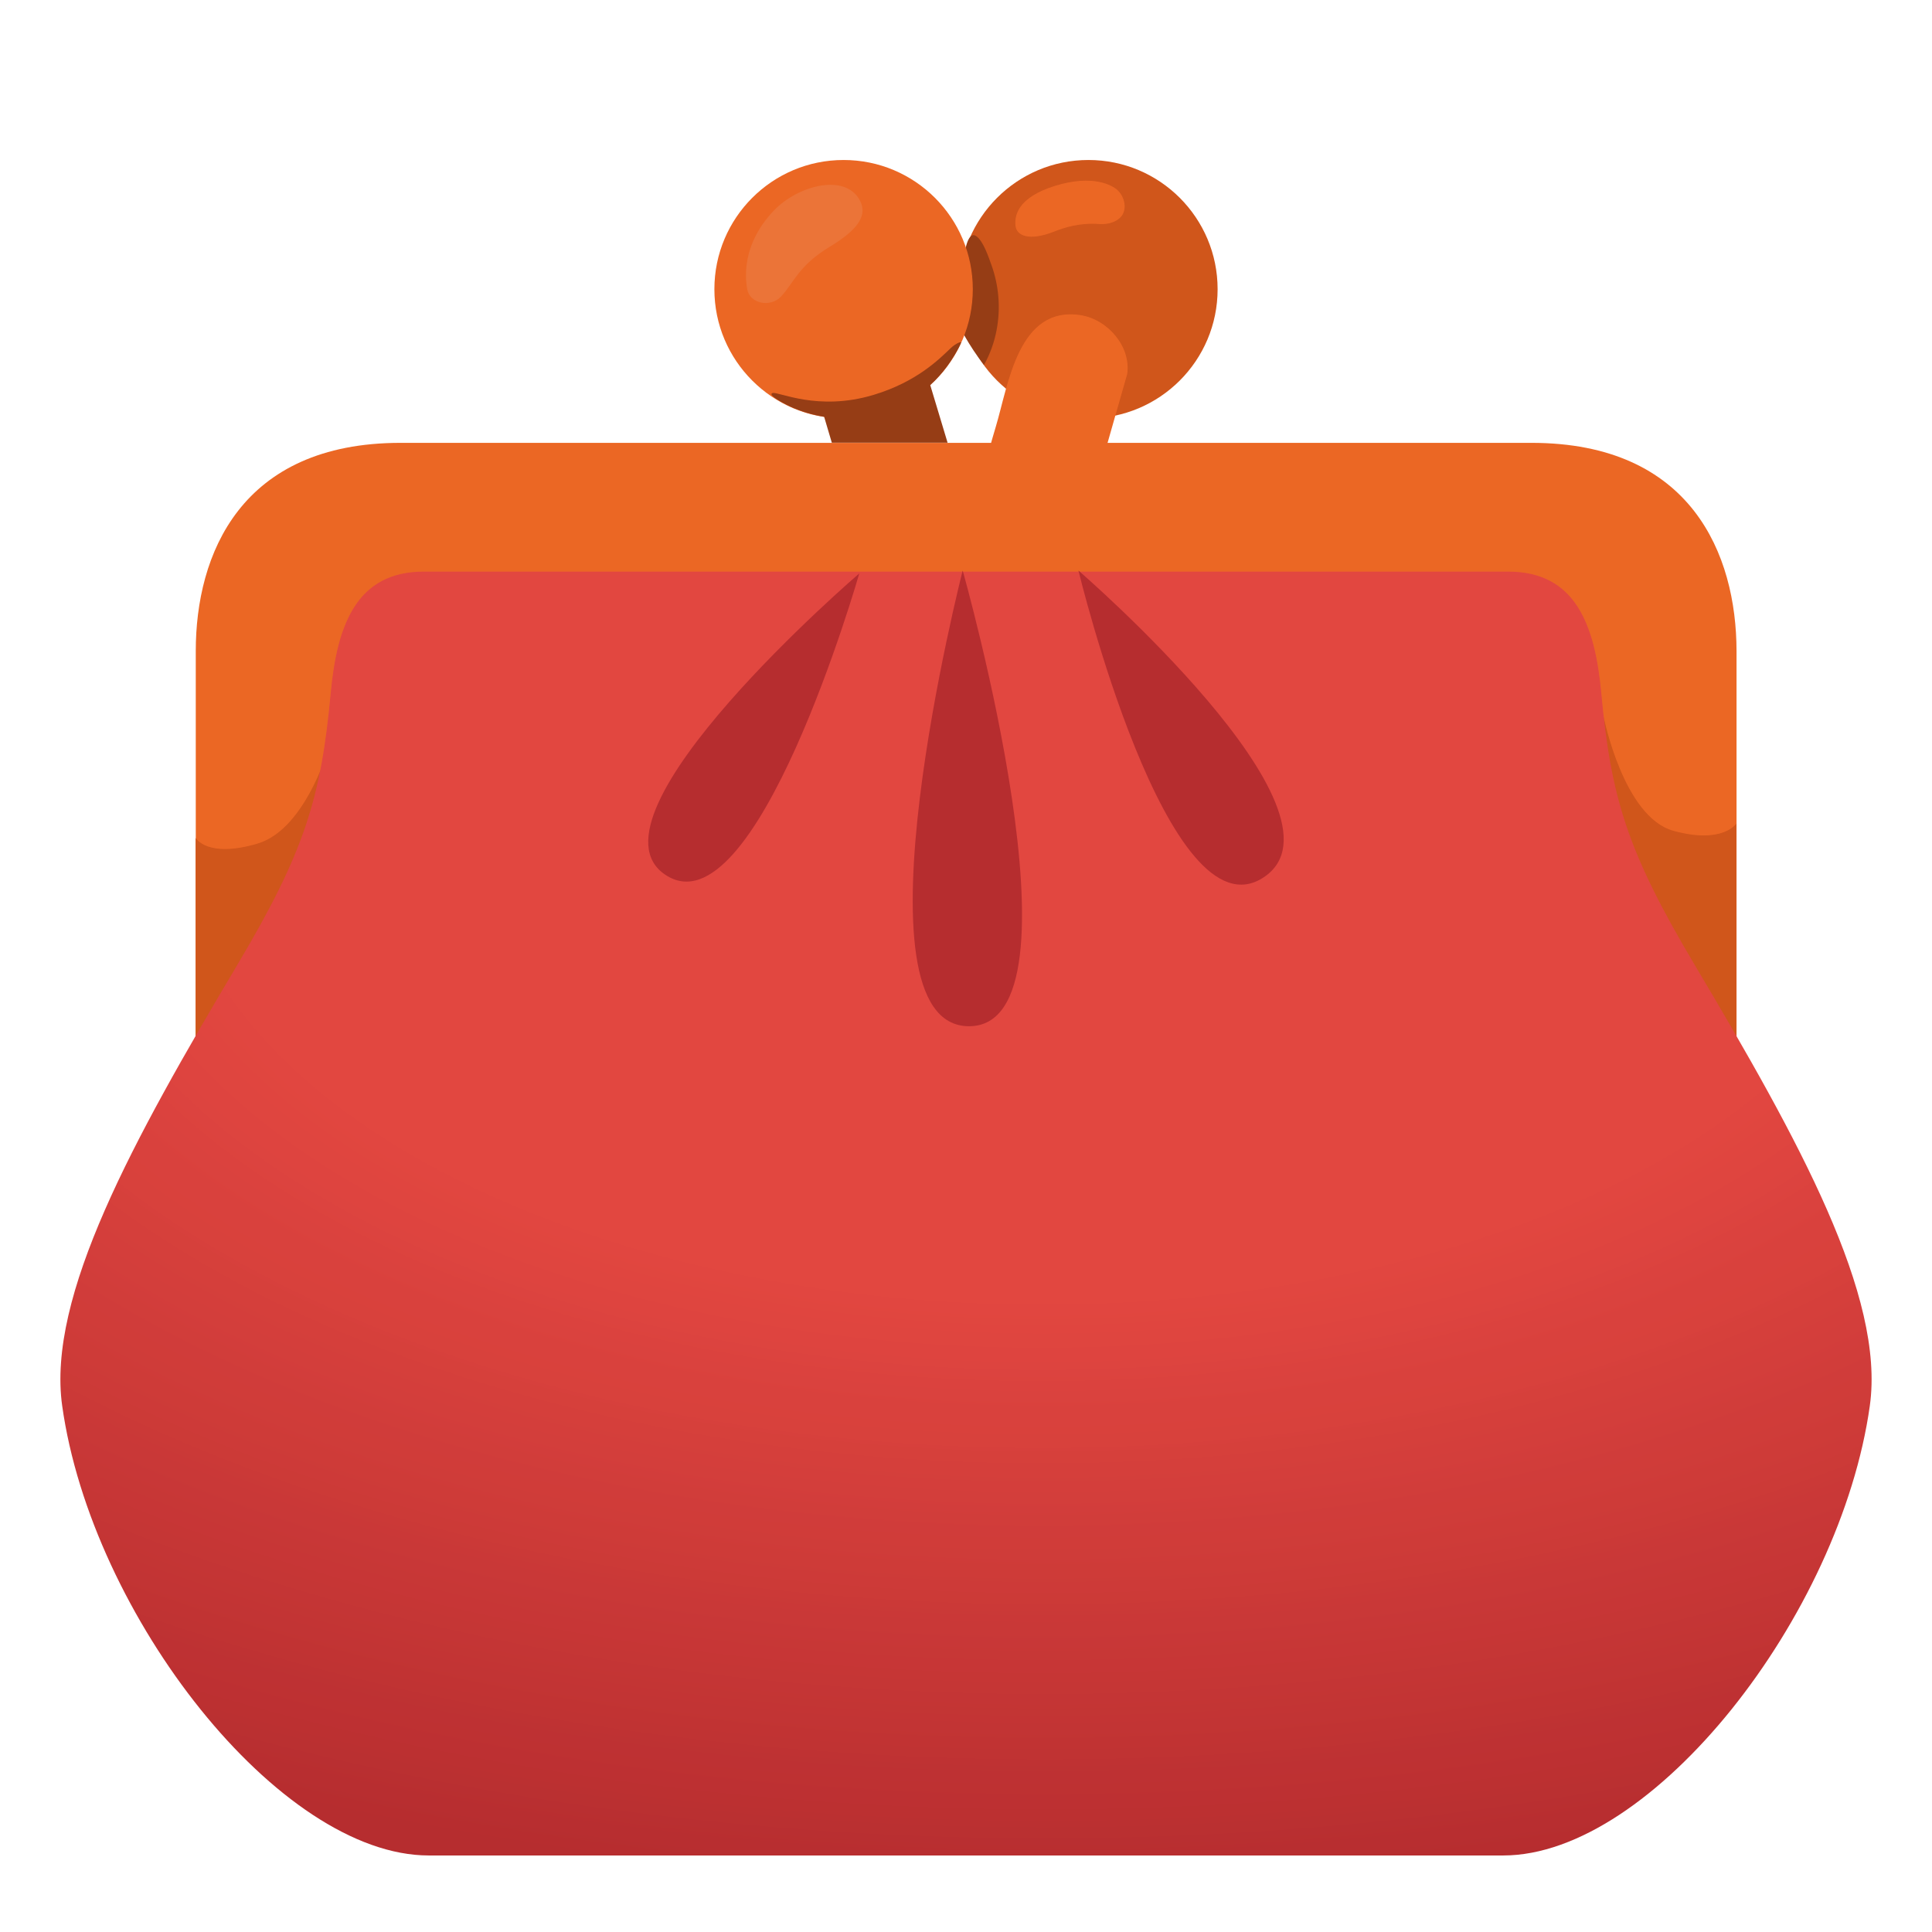
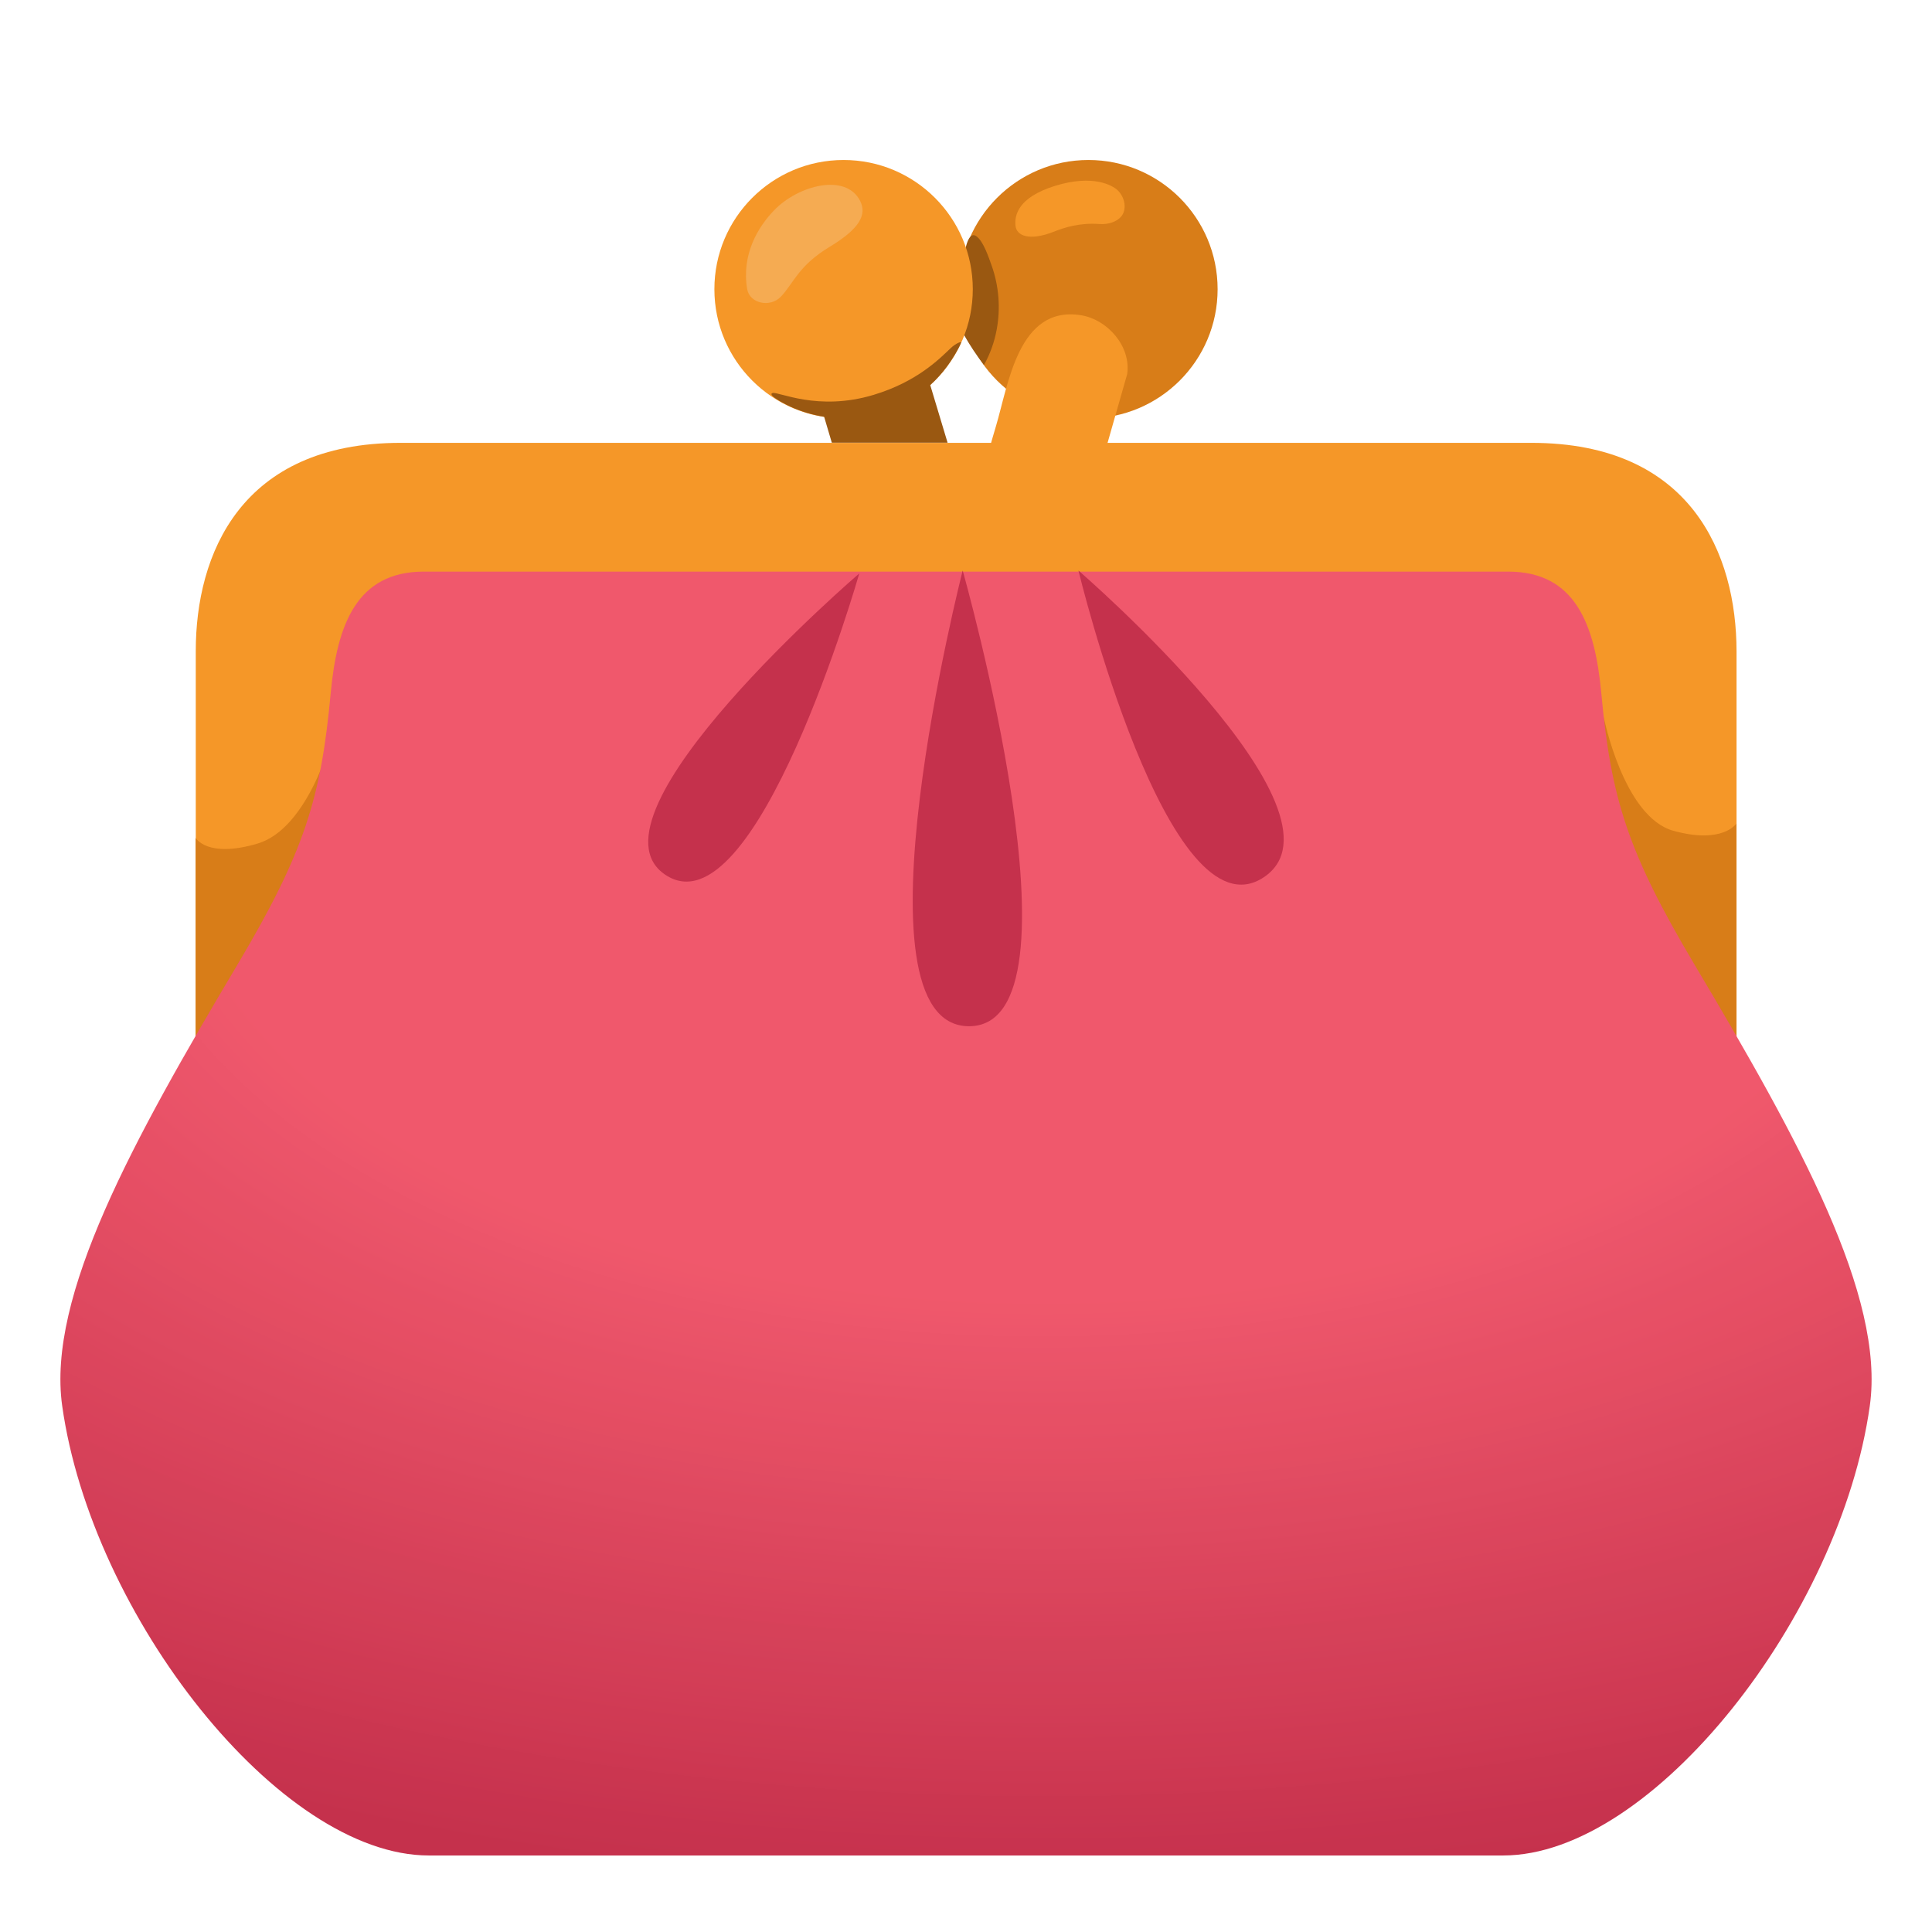
<svg xmlns="http://www.w3.org/2000/svg" version="1.1" id="Layer_3" x="0px" y="0px" viewBox="0 0 128 128" style="enable-background:new 0 0 128 128;" xml:space="preserve">
  <defs>
    <filter id="omikuji-tone" color-interpolation-filters="sRGB">
-       <feColorMatrix type="matrix" values="0.75 0.25 0.10 0 0.05         0.10 0.45 0.05 0 0.00         0.05 0.05 0.35 0 0.02         0    0    0    1 0" />
+       <feColorMatrix type="matrix" values="0.88 0.12 0.05 0 0.02         0.05 0.73 0.03 0 0.00         0.03 0.03 0.68 0 0.01         0    0    0    1 0" />
      <feComponentTransfer>
-         <feFuncR type="linear" slope="0.9" intercept="0.02" />
-         <feFuncG type="linear" slope="0.85" intercept="0.01" />
-         <feFuncB type="linear" slope="0.8" intercept="0.01" />
+         <feFuncR type="linear" slope="0.95" intercept="0.01" />
+         <feFuncG type="linear" slope="0.93" intercept="0.005" />
+         <feFuncB type="linear" slope="0.90" intercept="0.005" />
      </feComponentTransfer>
    </filter>
  </defs>
  <g filter="url(#omikuji-tone)">
    <g>
      <g>
        <circle style="fill:#E2A610;" cx="72.11" cy="19.16" r="8.56" />
        <path style="fill:#9E740B;" d="M65.19,24.18c-0.48-0.62-0.92-1.28-1.31-1.97c-0.04-0.07-0.08-0.14-0.09-0.21    c-0.02-0.12,0.02-0.24,0.05-0.36c0.24-0.82,0.32-1.68,0.25-2.52c-0.06-0.65-0.21-1.29-0.21-1.94c0-0.43,0.23-1.91,0.79-1.54    c0.48,0.32,0.83,1.41,1.02,1.93c0.49,1.36,0.61,2.86,0.34,4.28C65.88,22.66,65.6,23.45,65.19,24.18z" />
        <path style="fill:#FFCA28;" d="M74.03,12.59c0.49,0.45,0.67,1.29,0.23,1.78c-0.27,0.3-0.79,0.52-1.44,0.47    c-1.31-0.09-2.29,0.23-3,0.51c-1.63,0.64-2.47,0.27-2.54-0.39s0.12-1.87,2.63-2.65C72.42,11.54,73.69,12.28,74.03,12.59z" />
        <g>
          <g>
            <path style="fill:#FFCA28;" d="M64.45,33.8c0,0,0.91-3.49,1.53-5.55c0.84-2.81,1.49-8,5.61-7.37c1.8,0.28,3.35,2.08,3.09,3.9      l-2.57,9.01H64.45z" />
          </g>
        </g>
        <circle style="fill:#FFCA28;" cx="55.89" cy="19.16" r="8.56" />
        <path style="fill:#FFE36C;" d="M56.99,13.32c0.44,0.89,0,1.81-2.02,3.03c-2.09,1.26-2.38,2.41-3.24,3.31    c-0.7,0.73-2.07,0.46-2.23-0.52c-0.38-2.3,0.73-4.11,1.78-5.2C52.88,12.27,56.05,11.44,56.99,13.32z" />
        <path style="fill:#9E740B;" d="M62.77,24.24c0.3-0.41,0.73-1.09,0.9-1.53c0.05-0.12-0.34,0.03-0.69,0.36    c-0.76,0.73-2.25,2.23-5.1,3.09c-3.71,1.12-6.32-0.24-6.7-0.12c-0.39,0.13,0.98,0.81,1.18,0.9c0.71,0.32,1.47,0.55,2.24,0.67    l0.51,1.72l7.67,0l-1.15-3.82C62.03,25.15,62.42,24.72,62.77,24.24z" />
      </g>
      <path style="fill:#FFCA28;" d="M101.46,29.34H26.54c-10.61,0-13.57,7.41-13.57,13.79v25.89h102.08V43.13   C115.04,36.75,112.07,29.34,101.46,29.34z" />
      <path style="fill:#E2A610;" d="M12.96,55.51c0,0,0.75,1.37,4.1,0.38c3.35-0.99,4.9-6.92,4.9-6.92l-0.42,20.05h-8.58V55.51z" />
      <path style="fill:#E2A610;" d="M115.04,54.56c0,0-0.89,1.39-4.18,0.48c-3.3-0.92-4.61-7.54-4.61-7.54l0.26,21.53h8.53V54.56z" />
      <radialGradient id="SVGID_1_" cx="68.783" cy="54.677" r="127.376" gradientTransform="matrix(1 3.360053e-03 -1.858381e-03 0.5531 0.102 24.2052)" gradientUnits="userSpaceOnUse">
        <stop offset="0.444" style="stop-color:#FF689B" />
        <stop offset="1" style="stop-color:#D6336B" />
      </radialGradient>
      <path style="fill:url(#SVGID_1_);" d="M112.28,63.93c-4.48-7.53-5.55-11.09-6.19-18.01c-0.42-4.54-1.72-8.05-6.17-8.05H28.08   c-4.45,0-5.75,3.52-6.17,8.05c-0.64,6.91-1.71,10.48-6.19,18.01C8.82,75.53,3.1,85.88,4.12,93.14   c1.95,13.9,14.39,29.79,24.29,29.79c3.63,0,67.54,0,71.18,0c9.91,0,22.34-15.89,24.29-29.79C124.9,85.88,119.18,75.53,112.28,63.93   z" />
      <g>
        <path style="fill:#D6336B;" d="M56.93,37.99c0,0-18.68,16.04-12.86,19.96C50.07,61.99,56.93,37.99,56.93,37.99L56.93,37.99z" />
        <path style="fill:#D6336B;" d="M64.2,67.99c8.14,0-0.42-30.19-0.42-30.19S56.06,67.99,64.2,67.99z" />
        <path style="fill:#D6336B;" d="M71.45,37.8c0,0,5.93,24.55,12.28,20.32S71.45,37.8,71.45,37.8L71.45,37.8z" />
      </g>
    </g>
  </g>
</svg>
